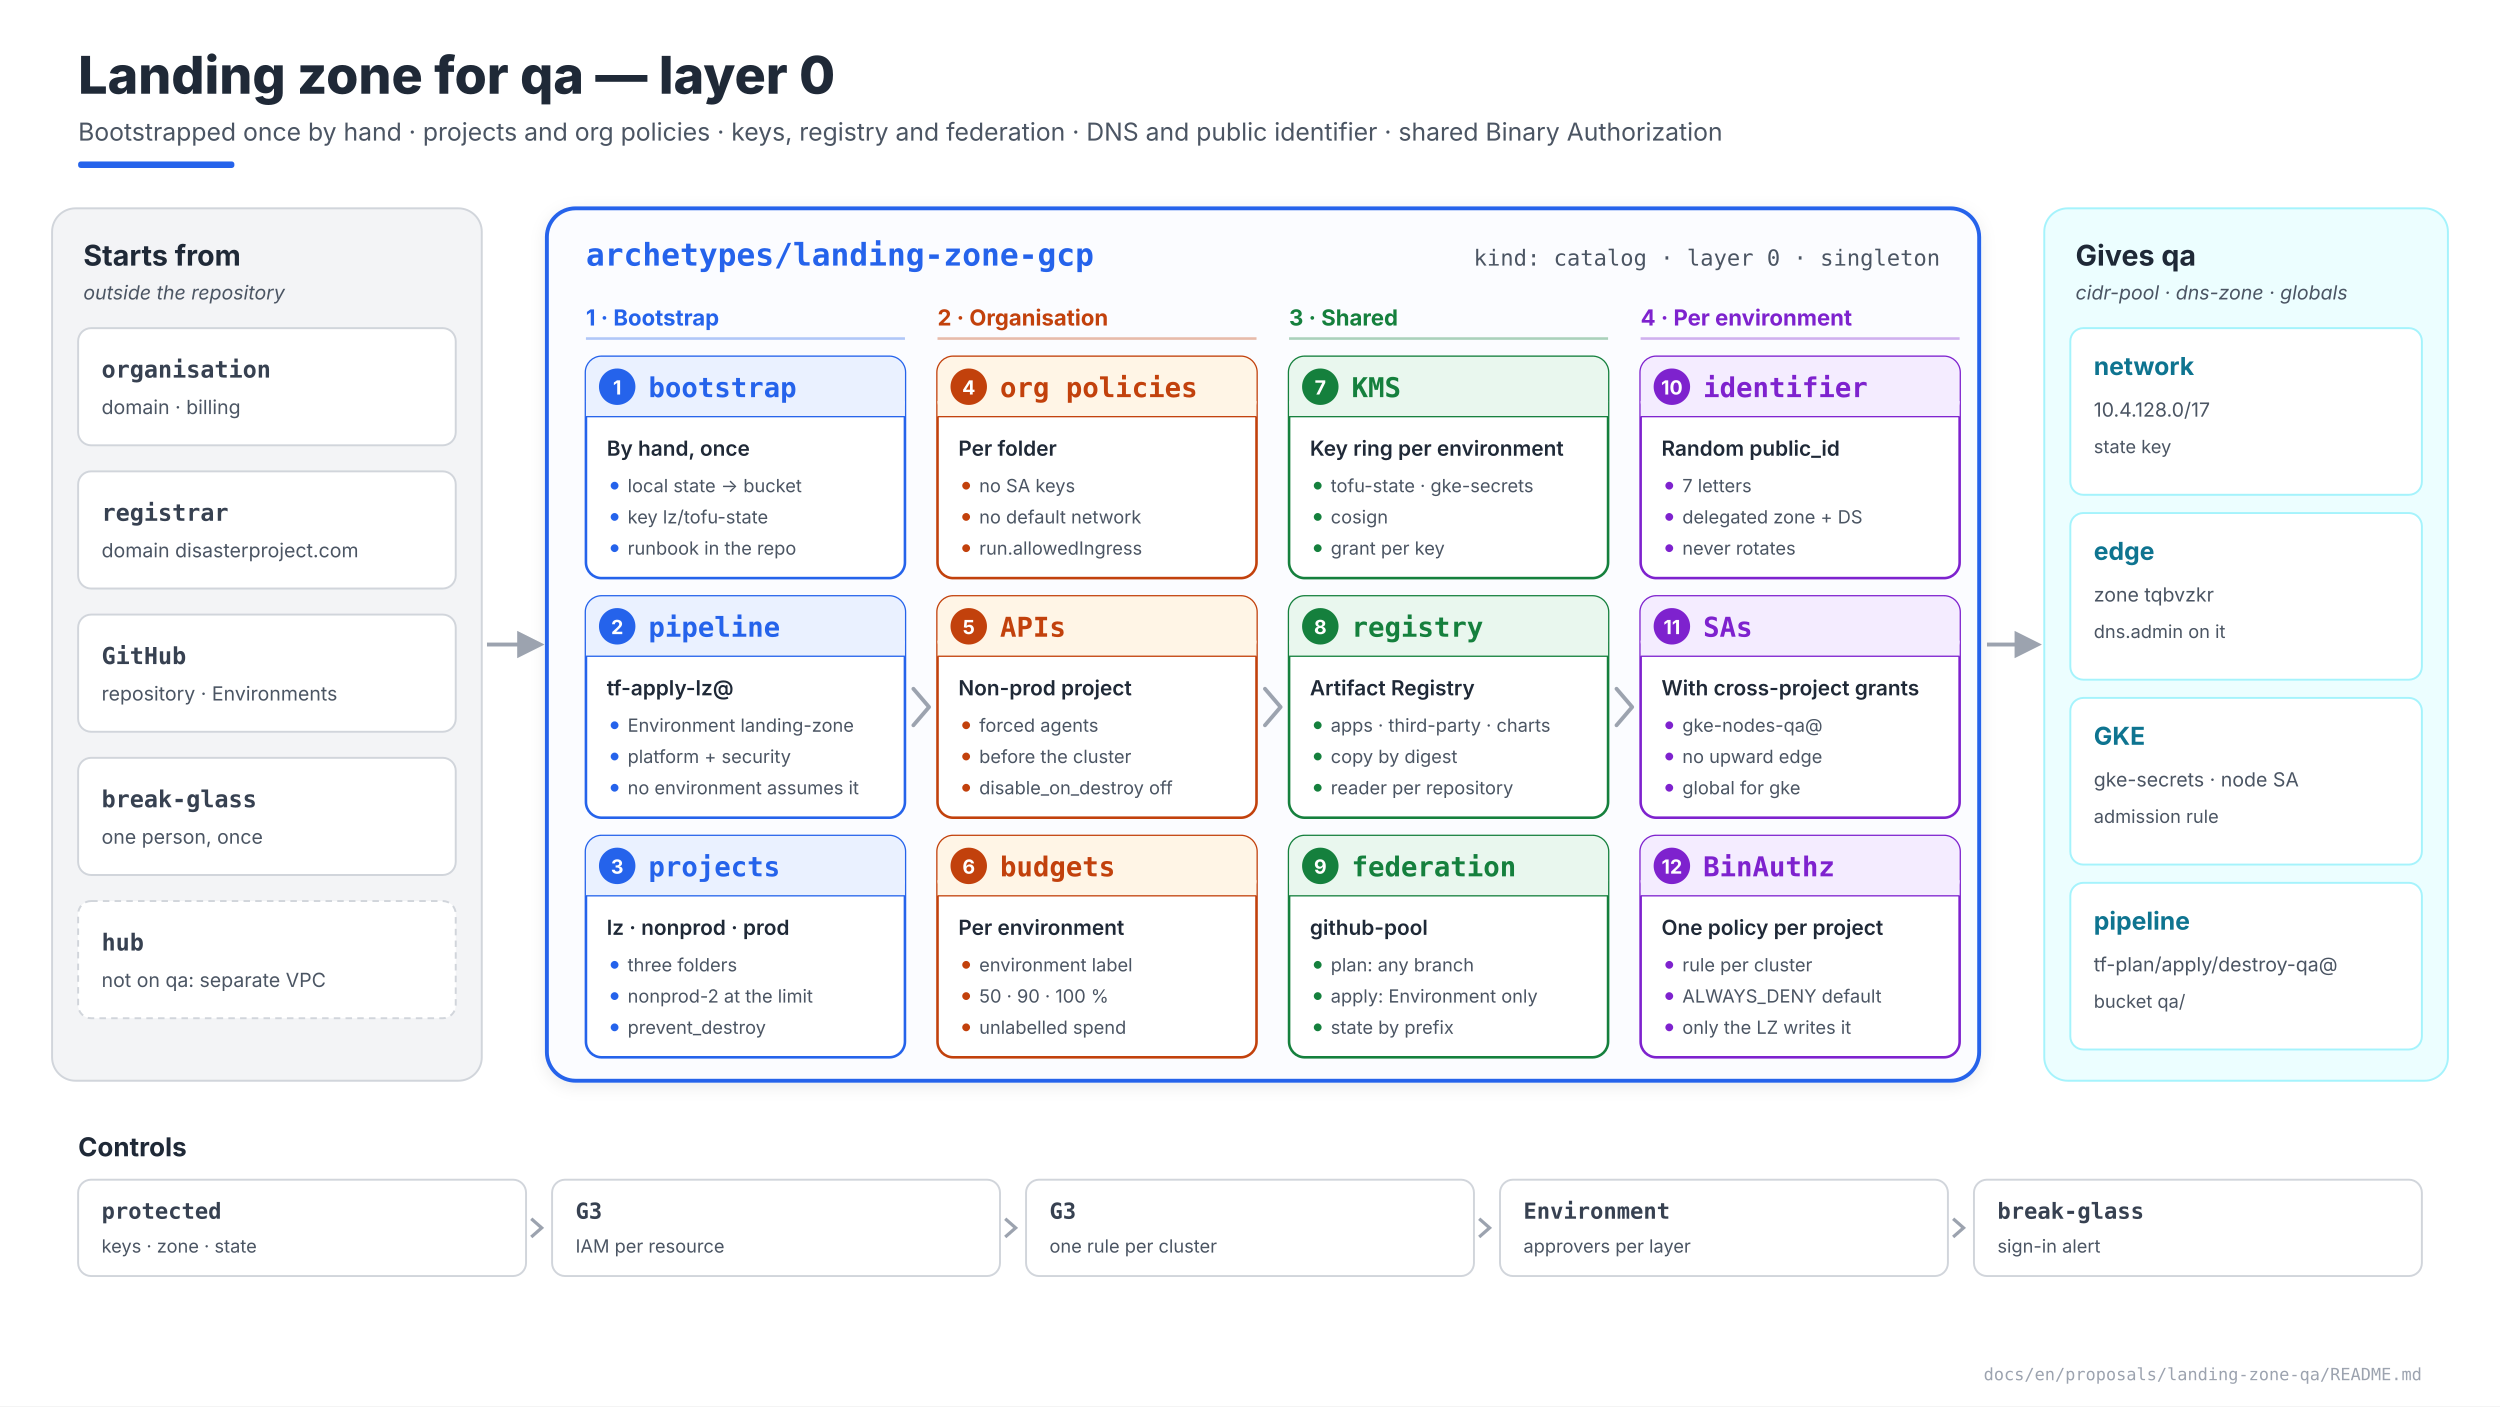
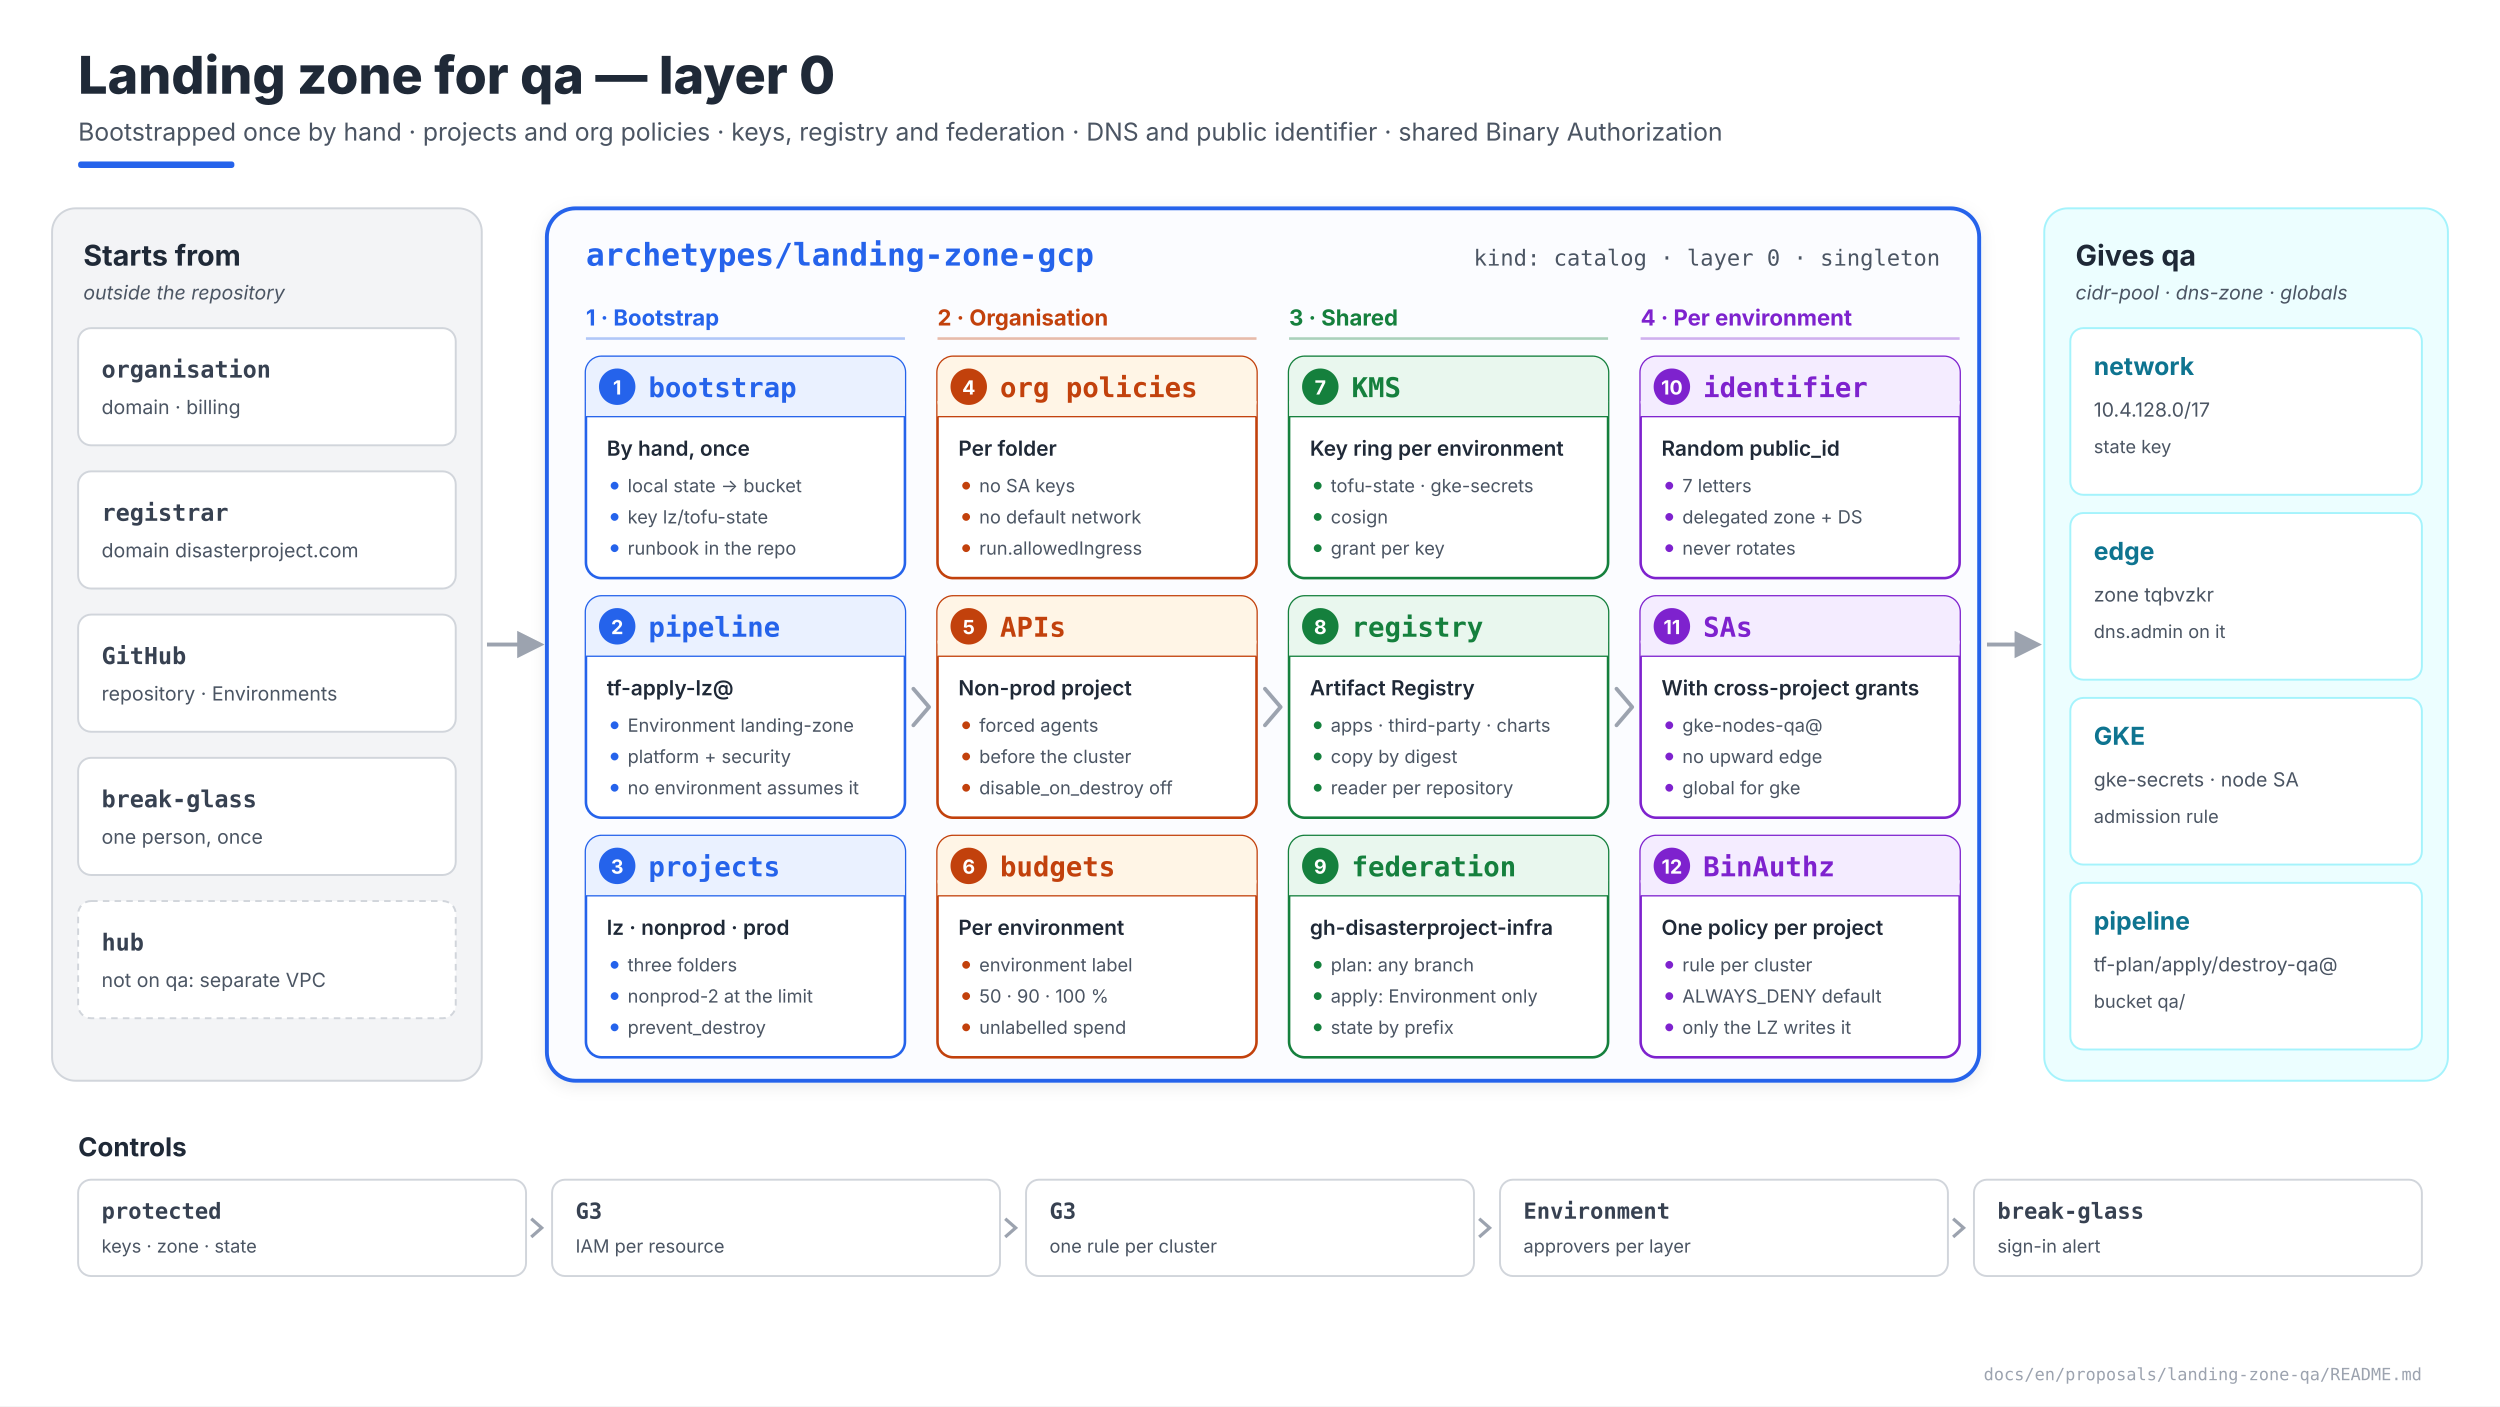
<svg xmlns="http://www.w3.org/2000/svg" viewBox="0 0 1920 1080" width="1920" height="1080" role="img" aria-label="Landing zone for qa: blocks">
  <defs>
    <marker id="ah" viewBox="0 0 10 10" refX="8" refY="5" markerWidth="7" markerHeight="7" orient="auto-start-reverse">
      <path d="M0,0 L10,5 L0,10 z" fill="#9ca3af" />
    </marker>
    <filter id="sh" x="-5%" y="-5%" width="110%" height="115%">
      <feDropShadow dx="0" dy="3" stdDeviation="6" flood-color="#111827" flood-opacity="0.08" />
    </filter>
  </defs>
  <rect width="1920" height="1080" fill="#ffffff" />
  <text x="60" y="72" font-family="'Inter','Segoe UI','Helvetica Neue',Arial,sans-serif" font-size="40" font-weight="800" fill="#1f2937" text-anchor="start">Landing zone for qa — layer 0</text>
  <text x="60" y="108" font-family="'Inter','Segoe UI','Helvetica Neue',Arial,sans-serif" font-size="19" font-weight="400" fill="#4b5563" text-anchor="start">Bootstrapped once by hand · projects and org policies · keys, registry and federation · DNS and public identifier · shared Binary Authorization</text>
  <rect x="60" y="124" width="120" height="5" rx="2" fill="#2563eb" />
  <rect x="40" y="160" width="330" height="670" rx="18" fill="#f3f4f6" stroke="#d1d5db" stroke-width="1.5" />
  <text x="64" y="204" font-family="'Inter','Segoe UI','Helvetica Neue',Arial,sans-serif" font-size="22" font-weight="700" fill="#1f2937" text-anchor="start">Starts from</text>
  <text x="64" y="230" font-family="'Inter','Segoe UI','Helvetica Neue',Arial,sans-serif" font-size="15" font-weight="400" fill="#4b5563" text-anchor="start" font-style="italic">outside the repository</text>
  <rect x="60" y="252" width="290" height="90" rx="10" fill="#ffffff" stroke="#d1d5db" stroke-width="1.5" />
  <text x="78" y="290" font-family="'JetBrains Mono','SFMono-Regular',Consolas,monospace" font-size="18" font-weight="700" fill="#374151" text-anchor="start">organisation</text>
  <text x="78" y="318" font-family="'Inter','Segoe UI','Helvetica Neue',Arial,sans-serif" font-size="15" font-weight="400" fill="#4b5563" text-anchor="start">domain · billing</text>
  <rect x="60" y="362" width="290" height="90" rx="10" fill="#ffffff" stroke="#d1d5db" stroke-width="1.5" />
  <text x="78" y="400" font-family="'JetBrains Mono','SFMono-Regular',Consolas,monospace" font-size="18" font-weight="700" fill="#374151" text-anchor="start">registrar</text>
  <text x="78" y="428" font-family="'Inter','Segoe UI','Helvetica Neue',Arial,sans-serif" font-size="15" font-weight="400" fill="#4b5563" text-anchor="start">domain disasterproject.com</text>
  <rect x="60" y="472" width="290" height="90" rx="10" fill="#ffffff" stroke="#d1d5db" stroke-width="1.5" />
  <text x="78" y="510" font-family="'JetBrains Mono','SFMono-Regular',Consolas,monospace" font-size="18" font-weight="700" fill="#374151" text-anchor="start">GitHub</text>
  <text x="78" y="538" font-family="'Inter','Segoe UI','Helvetica Neue',Arial,sans-serif" font-size="15" font-weight="400" fill="#4b5563" text-anchor="start">repository · Environments</text>
  <rect x="60" y="582" width="290" height="90" rx="10" fill="#ffffff" stroke="#d1d5db" stroke-width="1.5" />
  <text x="78" y="620" font-family="'JetBrains Mono','SFMono-Regular',Consolas,monospace" font-size="18" font-weight="700" fill="#374151" text-anchor="start">break-glass</text>
  <text x="78" y="648" font-family="'Inter','Segoe UI','Helvetica Neue',Arial,sans-serif" font-size="15" font-weight="400" fill="#4b5563" text-anchor="start">one person, once</text>
  <rect x="60" y="692" width="290" height="90" rx="10" fill="#ffffff" stroke="#d1d5db" stroke-width="1.5" stroke-dasharray="5 4" />
  <text x="78" y="730" font-family="'JetBrains Mono','SFMono-Regular',Consolas,monospace" font-size="18" font-weight="700" fill="#374151" text-anchor="start">hub</text>
  <text x="78" y="758" font-family="'Inter','Segoe UI','Helvetica Neue',Arial,sans-serif" font-size="15" font-weight="400" fill="#4b5563" text-anchor="start">not on qa: separate VPC</text>
  <g filter="url(#sh)">
    <rect x="420" y="160" width="1100" height="670" rx="22" fill="#fbfcff" stroke="#2563eb" stroke-width="3" />
  </g>
  <text x="450" y="204" font-family="'JetBrains Mono','SFMono-Regular',Consolas,monospace" font-size="24" font-weight="800" fill="#2563eb" text-anchor="start">archetypes/landing-zone-gcp</text>
  <text x="1490" y="204" font-family="'JetBrains Mono','SFMono-Regular',Consolas,monospace" font-size="17" font-weight="500" fill="#4b5563" text-anchor="end">kind: catalog · layer 0 · singleton</text>
  <text x="450" y="250" font-family="'Inter','Segoe UI','Helvetica Neue',Arial,sans-serif" font-size="17" font-weight="700" fill="#2563eb" text-anchor="start">1 · Bootstrap</text>
  <line x1="450" y1="260" x2="695" y2="260" stroke="#2563eb" stroke-width="2" opacity="0.35" />
  <text x="720" y="250" font-family="'Inter','Segoe UI','Helvetica Neue',Arial,sans-serif" font-size="17" font-weight="700" fill="#c2410c" text-anchor="start">2 · Organisation</text>
  <line x1="720" y1="260" x2="965" y2="260" stroke="#c2410c" stroke-width="2" opacity="0.35" />
  <text x="990" y="250" font-family="'Inter','Segoe UI','Helvetica Neue',Arial,sans-serif" font-size="17" font-weight="700" fill="#15803d" text-anchor="start">3 · Shared</text>
  <line x1="990" y1="260" x2="1235" y2="260" stroke="#15803d" stroke-width="2" opacity="0.35" />
  <text x="1260" y="250" font-family="'Inter','Segoe UI','Helvetica Neue',Arial,sans-serif" font-size="17" font-weight="700" fill="#7e22ce" text-anchor="start">4 · Per environment</text>
  <line x1="1260" y1="260" x2="1505" y2="260" stroke="#7e22ce" stroke-width="2" opacity="0.35" />
  <rect x="450" y="274" width="245" height="170" rx="12" fill="#ffffff" stroke="#2563eb" stroke-width="2" />
  <rect x="450" y="274" width="245" height="46" rx="12" fill="#eaf1ff" />
  <rect x="450" y="308" width="245" height="12" fill="#eaf1ff" />
  <line x1="450" y1="320" x2="695" y2="320" stroke="#2563eb" stroke-width="1" />
  <circle cx="474" cy="297" r="14" fill="#2563eb" />
  <text x="474" y="303" font-family="'Inter','Segoe UI','Helvetica Neue',Arial,sans-serif" font-size="15" font-weight="700" fill="#ffffff" text-anchor="middle">1</text>
  <text x="498" y="305" font-family="'JetBrains Mono','SFMono-Regular',Consolas,monospace" font-size="21" font-weight="700" fill="#2563eb" text-anchor="start">bootstrap</text>
  <text x="466" y="350" font-family="'Inter','Segoe UI','Helvetica Neue',Arial,sans-serif" font-size="16" font-weight="600" fill="#1f2937" text-anchor="start">By hand, once</text>
  <circle cx="472" cy="373" r="3" fill="#2563eb" />
  <text x="482" y="378" font-family="'Inter','Segoe UI','Helvetica Neue',Arial,sans-serif" font-size="14" font-weight="400" fill="#4b5563" text-anchor="start">local state → bucket</text>
  <circle cx="472" cy="397" r="3" fill="#2563eb" />
  <text x="482" y="402" font-family="'Inter','Segoe UI','Helvetica Neue',Arial,sans-serif" font-size="14" font-weight="400" fill="#4b5563" text-anchor="start">key lz/tofu-state</text>
  <circle cx="472" cy="421" r="3" fill="#2563eb" />
  <text x="482" y="426" font-family="'Inter','Segoe UI','Helvetica Neue',Arial,sans-serif" font-size="14" font-weight="400" fill="#4b5563" text-anchor="start">runbook in the repo</text>
  <rect x="450" y="458" width="245" height="170" rx="12" fill="#ffffff" stroke="#2563eb" stroke-width="2" />
  <rect x="450" y="458" width="245" height="46" rx="12" fill="#eaf1ff" />
  <rect x="450" y="492" width="245" height="12" fill="#eaf1ff" />
  <line x1="450" y1="504" x2="695" y2="504" stroke="#2563eb" stroke-width="1" />
  <circle cx="474" cy="481" r="14" fill="#2563eb" />
  <text x="474" y="487" font-family="'Inter','Segoe UI','Helvetica Neue',Arial,sans-serif" font-size="15" font-weight="700" fill="#ffffff" text-anchor="middle">2</text>
  <text x="498" y="489" font-family="'JetBrains Mono','SFMono-Regular',Consolas,monospace" font-size="21" font-weight="700" fill="#2563eb" text-anchor="start">pipeline</text>
  <text x="466" y="534" font-family="'Inter','Segoe UI','Helvetica Neue',Arial,sans-serif" font-size="16" font-weight="600" fill="#1f2937" text-anchor="start">tf-apply-lz@</text>
  <circle cx="472" cy="557" r="3" fill="#2563eb" />
  <text x="482" y="562" font-family="'Inter','Segoe UI','Helvetica Neue',Arial,sans-serif" font-size="14" font-weight="400" fill="#4b5563" text-anchor="start">Environment landing-zone</text>
  <circle cx="472" cy="581" r="3" fill="#2563eb" />
  <text x="482" y="586" font-family="'Inter','Segoe UI','Helvetica Neue',Arial,sans-serif" font-size="14" font-weight="400" fill="#4b5563" text-anchor="start">platform + security</text>
  <circle cx="472" cy="605" r="3" fill="#2563eb" />
  <text x="482" y="610" font-family="'Inter','Segoe UI','Helvetica Neue',Arial,sans-serif" font-size="14" font-weight="400" fill="#4b5563" text-anchor="start">no environment assumes it</text>
  <rect x="450" y="642" width="245" height="170" rx="12" fill="#ffffff" stroke="#2563eb" stroke-width="2" />
  <rect x="450" y="642" width="245" height="46" rx="12" fill="#eaf1ff" />
  <rect x="450" y="676" width="245" height="12" fill="#eaf1ff" />
  <line x1="450" y1="688" x2="695" y2="688" stroke="#2563eb" stroke-width="1" />
  <circle cx="474" cy="665" r="14" fill="#2563eb" />
  <text x="474" y="671" font-family="'Inter','Segoe UI','Helvetica Neue',Arial,sans-serif" font-size="15" font-weight="700" fill="#ffffff" text-anchor="middle">3</text>
  <text x="498" y="673" font-family="'JetBrains Mono','SFMono-Regular',Consolas,monospace" font-size="21" font-weight="700" fill="#2563eb" text-anchor="start">projects</text>
  <text x="466" y="718" font-family="'Inter','Segoe UI','Helvetica Neue',Arial,sans-serif" font-size="16" font-weight="600" fill="#1f2937" text-anchor="start">lz · nonprod · prod</text>
  <circle cx="472" cy="741" r="3" fill="#2563eb" />
  <text x="482" y="746" font-family="'Inter','Segoe UI','Helvetica Neue',Arial,sans-serif" font-size="14" font-weight="400" fill="#4b5563" text-anchor="start">three folders</text>
  <circle cx="472" cy="765" r="3" fill="#2563eb" />
  <text x="482" y="770" font-family="'Inter','Segoe UI','Helvetica Neue',Arial,sans-serif" font-size="14" font-weight="400" fill="#4b5563" text-anchor="start">nonprod-2 at the limit</text>
  <circle cx="472" cy="789" r="3" fill="#2563eb" />
  <text x="482" y="794" font-family="'Inter','Segoe UI','Helvetica Neue',Arial,sans-serif" font-size="14" font-weight="400" fill="#4b5563" text-anchor="start">prevent_destroy</text>
  <rect x="720" y="274" width="245" height="170" rx="12" fill="#ffffff" stroke="#c2410c" stroke-width="2" />
  <rect x="720" y="274" width="245" height="46" rx="12" fill="#fff5e6" />
  <rect x="720" y="308" width="245" height="12" fill="#fff5e6" />
  <line x1="720" y1="320" x2="965" y2="320" stroke="#c2410c" stroke-width="1" />
  <circle cx="744" cy="297" r="14" fill="#c2410c" />
  <text x="744" y="303" font-family="'Inter','Segoe UI','Helvetica Neue',Arial,sans-serif" font-size="15" font-weight="700" fill="#ffffff" text-anchor="middle">4</text>
  <text x="768" y="305" font-family="'JetBrains Mono','SFMono-Regular',Consolas,monospace" font-size="21" font-weight="700" fill="#c2410c" text-anchor="start">org policies</text>
  <text x="736" y="350" font-family="'Inter','Segoe UI','Helvetica Neue',Arial,sans-serif" font-size="16" font-weight="600" fill="#1f2937" text-anchor="start">Per folder</text>
  <circle cx="742" cy="373" r="3" fill="#c2410c" />
  <text x="752" y="378" font-family="'Inter','Segoe UI','Helvetica Neue',Arial,sans-serif" font-size="14" font-weight="400" fill="#4b5563" text-anchor="start">no SA keys</text>
  <circle cx="742" cy="397" r="3" fill="#c2410c" />
  <text x="752" y="402" font-family="'Inter','Segoe UI','Helvetica Neue',Arial,sans-serif" font-size="14" font-weight="400" fill="#4b5563" text-anchor="start">no default network</text>
  <circle cx="742" cy="421" r="3" fill="#c2410c" />
  <text x="752" y="426" font-family="'Inter','Segoe UI','Helvetica Neue',Arial,sans-serif" font-size="14" font-weight="400" fill="#4b5563" text-anchor="start">run.allowedIngress</text>
  <rect x="720" y="458" width="245" height="170" rx="12" fill="#ffffff" stroke="#c2410c" stroke-width="2" />
  <rect x="720" y="458" width="245" height="46" rx="12" fill="#fff5e6" />
  <rect x="720" y="492" width="245" height="12" fill="#fff5e6" />
  <line x1="720" y1="504" x2="965" y2="504" stroke="#c2410c" stroke-width="1" />
  <circle cx="744" cy="481" r="14" fill="#c2410c" />
  <text x="744" y="487" font-family="'Inter','Segoe UI','Helvetica Neue',Arial,sans-serif" font-size="15" font-weight="700" fill="#ffffff" text-anchor="middle">5</text>
  <text x="768" y="489" font-family="'JetBrains Mono','SFMono-Regular',Consolas,monospace" font-size="21" font-weight="700" fill="#c2410c" text-anchor="start">APIs</text>
  <text x="736" y="534" font-family="'Inter','Segoe UI','Helvetica Neue',Arial,sans-serif" font-size="16" font-weight="600" fill="#1f2937" text-anchor="start">Non-prod project</text>
  <circle cx="742" cy="557" r="3" fill="#c2410c" />
  <text x="752" y="562" font-family="'Inter','Segoe UI','Helvetica Neue',Arial,sans-serif" font-size="14" font-weight="400" fill="#4b5563" text-anchor="start">forced agents</text>
  <circle cx="742" cy="581" r="3" fill="#c2410c" />
  <text x="752" y="586" font-family="'Inter','Segoe UI','Helvetica Neue',Arial,sans-serif" font-size="14" font-weight="400" fill="#4b5563" text-anchor="start">before the cluster</text>
  <circle cx="742" cy="605" r="3" fill="#c2410c" />
  <text x="752" y="610" font-family="'Inter','Segoe UI','Helvetica Neue',Arial,sans-serif" font-size="14" font-weight="400" fill="#4b5563" text-anchor="start">disable_on_destroy off</text>
  <rect x="720" y="642" width="245" height="170" rx="12" fill="#ffffff" stroke="#c2410c" stroke-width="2" />
  <rect x="720" y="642" width="245" height="46" rx="12" fill="#fff5e6" />
  <rect x="720" y="676" width="245" height="12" fill="#fff5e6" />
  <line x1="720" y1="688" x2="965" y2="688" stroke="#c2410c" stroke-width="1" />
  <circle cx="744" cy="665" r="14" fill="#c2410c" />
  <text x="744" y="671" font-family="'Inter','Segoe UI','Helvetica Neue',Arial,sans-serif" font-size="15" font-weight="700" fill="#ffffff" text-anchor="middle">6</text>
  <text x="768" y="673" font-family="'JetBrains Mono','SFMono-Regular',Consolas,monospace" font-size="21" font-weight="700" fill="#c2410c" text-anchor="start">budgets</text>
  <text x="736" y="718" font-family="'Inter','Segoe UI','Helvetica Neue',Arial,sans-serif" font-size="16" font-weight="600" fill="#1f2937" text-anchor="start">Per environment</text>
  <circle cx="742" cy="741" r="3" fill="#c2410c" />
  <text x="752" y="746" font-family="'Inter','Segoe UI','Helvetica Neue',Arial,sans-serif" font-size="14" font-weight="400" fill="#4b5563" text-anchor="start">environment label</text>
  <circle cx="742" cy="765" r="3" fill="#c2410c" />
  <text x="752" y="770" font-family="'Inter','Segoe UI','Helvetica Neue',Arial,sans-serif" font-size="14" font-weight="400" fill="#4b5563" text-anchor="start">50 · 90 · 100 %</text>
  <circle cx="742" cy="789" r="3" fill="#c2410c" />
  <text x="752" y="794" font-family="'Inter','Segoe UI','Helvetica Neue',Arial,sans-serif" font-size="14" font-weight="400" fill="#4b5563" text-anchor="start">unlabelled spend</text>
  <rect x="990" y="274" width="245" height="170" rx="12" fill="#ffffff" stroke="#15803d" stroke-width="2" />
  <rect x="990" y="274" width="245" height="46" rx="12" fill="#e9f7ee" />
  <rect x="990" y="308" width="245" height="12" fill="#e9f7ee" />
  <line x1="990" y1="320" x2="1235" y2="320" stroke="#15803d" stroke-width="1" />
  <circle cx="1014" cy="297" r="14" fill="#15803d" />
  <text x="1014" y="303" font-family="'Inter','Segoe UI','Helvetica Neue',Arial,sans-serif" font-size="15" font-weight="700" fill="#ffffff" text-anchor="middle">7</text>
  <text x="1038" y="305" font-family="'JetBrains Mono','SFMono-Regular',Consolas,monospace" font-size="21" font-weight="700" fill="#15803d" text-anchor="start">KMS</text>
  <text x="1006" y="350" font-family="'Inter','Segoe UI','Helvetica Neue',Arial,sans-serif" font-size="16" font-weight="600" fill="#1f2937" text-anchor="start">Key ring per environment</text>
  <circle cx="1012" cy="373" r="3" fill="#15803d" />
  <text x="1022" y="378" font-family="'Inter','Segoe UI','Helvetica Neue',Arial,sans-serif" font-size="14" font-weight="400" fill="#4b5563" text-anchor="start">tofu-state · gke-secrets</text>
  <circle cx="1012" cy="397" r="3" fill="#15803d" />
  <text x="1022" y="402" font-family="'Inter','Segoe UI','Helvetica Neue',Arial,sans-serif" font-size="14" font-weight="400" fill="#4b5563" text-anchor="start">cosign</text>
  <circle cx="1012" cy="421" r="3" fill="#15803d" />
  <text x="1022" y="426" font-family="'Inter','Segoe UI','Helvetica Neue',Arial,sans-serif" font-size="14" font-weight="400" fill="#4b5563" text-anchor="start">grant per key</text>
  <rect x="990" y="458" width="245" height="170" rx="12" fill="#ffffff" stroke="#15803d" stroke-width="2" />
  <rect x="990" y="458" width="245" height="46" rx="12" fill="#e9f7ee" />
  <rect x="990" y="492" width="245" height="12" fill="#e9f7ee" />
  <line x1="990" y1="504" x2="1235" y2="504" stroke="#15803d" stroke-width="1" />
  <circle cx="1014" cy="481" r="14" fill="#15803d" />
  <text x="1014" y="487" font-family="'Inter','Segoe UI','Helvetica Neue',Arial,sans-serif" font-size="15" font-weight="700" fill="#ffffff" text-anchor="middle">8</text>
  <text x="1038" y="489" font-family="'JetBrains Mono','SFMono-Regular',Consolas,monospace" font-size="21" font-weight="700" fill="#15803d" text-anchor="start">registry</text>
  <text x="1006" y="534" font-family="'Inter','Segoe UI','Helvetica Neue',Arial,sans-serif" font-size="16" font-weight="600" fill="#1f2937" text-anchor="start">Artifact Registry</text>
  <circle cx="1012" cy="557" r="3" fill="#15803d" />
  <text x="1022" y="562" font-family="'Inter','Segoe UI','Helvetica Neue',Arial,sans-serif" font-size="14" font-weight="400" fill="#4b5563" text-anchor="start">apps · third-party · charts</text>
  <circle cx="1012" cy="581" r="3" fill="#15803d" />
  <text x="1022" y="586" font-family="'Inter','Segoe UI','Helvetica Neue',Arial,sans-serif" font-size="14" font-weight="400" fill="#4b5563" text-anchor="start">copy by digest</text>
  <circle cx="1012" cy="605" r="3" fill="#15803d" />
  <text x="1022" y="610" font-family="'Inter','Segoe UI','Helvetica Neue',Arial,sans-serif" font-size="14" font-weight="400" fill="#4b5563" text-anchor="start">reader per repository</text>
  <rect x="990" y="642" width="245" height="170" rx="12" fill="#ffffff" stroke="#15803d" stroke-width="2" />
  <rect x="990" y="642" width="245" height="46" rx="12" fill="#e9f7ee" />
  <rect x="990" y="676" width="245" height="12" fill="#e9f7ee" />
  <line x1="990" y1="688" x2="1235" y2="688" stroke="#15803d" stroke-width="1" />
  <circle cx="1014" cy="665" r="14" fill="#15803d" />
  <text x="1014" y="671" font-family="'Inter','Segoe UI','Helvetica Neue',Arial,sans-serif" font-size="15" font-weight="700" fill="#ffffff" text-anchor="middle">9</text>
  <text x="1038" y="673" font-family="'JetBrains Mono','SFMono-Regular',Consolas,monospace" font-size="21" font-weight="700" fill="#15803d" text-anchor="start">federation</text>
-   <text x="1006" y="718" font-family="'Inter','Segoe UI','Helvetica Neue',Arial,sans-serif" font-size="16" font-weight="600" fill="#1f2937" text-anchor="start">github-pool</text>
+   <text x="1006" y="718" font-family="'Inter','Segoe UI','Helvetica Neue',Arial,sans-serif" font-size="16" font-weight="600" fill="#1f2937" text-anchor="start">gh-disasterproject-infra</text>
  <circle cx="1012" cy="741" r="3" fill="#15803d" />
  <text x="1022" y="746" font-family="'Inter','Segoe UI','Helvetica Neue',Arial,sans-serif" font-size="14" font-weight="400" fill="#4b5563" text-anchor="start">plan: any branch</text>
  <circle cx="1012" cy="765" r="3" fill="#15803d" />
  <text x="1022" y="770" font-family="'Inter','Segoe UI','Helvetica Neue',Arial,sans-serif" font-size="14" font-weight="400" fill="#4b5563" text-anchor="start">apply: Environment only</text>
  <circle cx="1012" cy="789" r="3" fill="#15803d" />
  <text x="1022" y="794" font-family="'Inter','Segoe UI','Helvetica Neue',Arial,sans-serif" font-size="14" font-weight="400" fill="#4b5563" text-anchor="start">state by prefix</text>
  <rect x="1260" y="274" width="245" height="170" rx="12" fill="#ffffff" stroke="#7e22ce" stroke-width="2" />
  <rect x="1260" y="274" width="245" height="46" rx="12" fill="#f4ecff" />
  <rect x="1260" y="308" width="245" height="12" fill="#f4ecff" />
  <line x1="1260" y1="320" x2="1505" y2="320" stroke="#7e22ce" stroke-width="1" />
  <circle cx="1284" cy="297" r="14" fill="#7e22ce" />
  <text x="1284" y="303" font-family="'Inter','Segoe UI','Helvetica Neue',Arial,sans-serif" font-size="15" font-weight="700" fill="#ffffff" text-anchor="middle">10</text>
  <text x="1308" y="305" font-family="'JetBrains Mono','SFMono-Regular',Consolas,monospace" font-size="21" font-weight="700" fill="#7e22ce" text-anchor="start">identifier</text>
  <text x="1276" y="350" font-family="'Inter','Segoe UI','Helvetica Neue',Arial,sans-serif" font-size="16" font-weight="600" fill="#1f2937" text-anchor="start">Random public_id</text>
  <circle cx="1282" cy="373" r="3" fill="#7e22ce" />
  <text x="1292" y="378" font-family="'Inter','Segoe UI','Helvetica Neue',Arial,sans-serif" font-size="14" font-weight="400" fill="#4b5563" text-anchor="start">7 letters</text>
  <circle cx="1282" cy="397" r="3" fill="#7e22ce" />
  <text x="1292" y="402" font-family="'Inter','Segoe UI','Helvetica Neue',Arial,sans-serif" font-size="14" font-weight="400" fill="#4b5563" text-anchor="start">delegated zone + DS</text>
  <circle cx="1282" cy="421" r="3" fill="#7e22ce" />
  <text x="1292" y="426" font-family="'Inter','Segoe UI','Helvetica Neue',Arial,sans-serif" font-size="14" font-weight="400" fill="#4b5563" text-anchor="start">never rotates</text>
  <rect x="1260" y="458" width="245" height="170" rx="12" fill="#ffffff" stroke="#7e22ce" stroke-width="2" />
  <rect x="1260" y="458" width="245" height="46" rx="12" fill="#f4ecff" />
  <rect x="1260" y="492" width="245" height="12" fill="#f4ecff" />
  <line x1="1260" y1="504" x2="1505" y2="504" stroke="#7e22ce" stroke-width="1" />
  <circle cx="1284" cy="481" r="14" fill="#7e22ce" />
  <text x="1284" y="487" font-family="'Inter','Segoe UI','Helvetica Neue',Arial,sans-serif" font-size="15" font-weight="700" fill="#ffffff" text-anchor="middle">11</text>
  <text x="1308" y="489" font-family="'JetBrains Mono','SFMono-Regular',Consolas,monospace" font-size="21" font-weight="700" fill="#7e22ce" text-anchor="start">SAs</text>
  <text x="1276" y="534" font-family="'Inter','Segoe UI','Helvetica Neue',Arial,sans-serif" font-size="16" font-weight="600" fill="#1f2937" text-anchor="start">With cross-project grants</text>
  <circle cx="1282" cy="557" r="3" fill="#7e22ce" />
  <text x="1292" y="562" font-family="'Inter','Segoe UI','Helvetica Neue',Arial,sans-serif" font-size="14" font-weight="400" fill="#4b5563" text-anchor="start">gke-nodes-qa@</text>
  <circle cx="1282" cy="581" r="3" fill="#7e22ce" />
  <text x="1292" y="586" font-family="'Inter','Segoe UI','Helvetica Neue',Arial,sans-serif" font-size="14" font-weight="400" fill="#4b5563" text-anchor="start">no upward edge</text>
  <circle cx="1282" cy="605" r="3" fill="#7e22ce" />
  <text x="1292" y="610" font-family="'Inter','Segoe UI','Helvetica Neue',Arial,sans-serif" font-size="14" font-weight="400" fill="#4b5563" text-anchor="start">global for gke</text>
  <rect x="1260" y="642" width="245" height="170" rx="12" fill="#ffffff" stroke="#7e22ce" stroke-width="2" />
  <rect x="1260" y="642" width="245" height="46" rx="12" fill="#f4ecff" />
  <rect x="1260" y="676" width="245" height="12" fill="#f4ecff" />
  <line x1="1260" y1="688" x2="1505" y2="688" stroke="#7e22ce" stroke-width="1" />
  <circle cx="1284" cy="665" r="14" fill="#7e22ce" />
  <text x="1284" y="671" font-family="'Inter','Segoe UI','Helvetica Neue',Arial,sans-serif" font-size="15" font-weight="700" fill="#ffffff" text-anchor="middle">12</text>
  <text x="1308" y="673" font-family="'JetBrains Mono','SFMono-Regular',Consolas,monospace" font-size="21" font-weight="700" fill="#7e22ce" text-anchor="start">BinAuthz</text>
  <text x="1276" y="718" font-family="'Inter','Segoe UI','Helvetica Neue',Arial,sans-serif" font-size="16" font-weight="600" fill="#1f2937" text-anchor="start">One policy per project</text>
  <circle cx="1282" cy="741" r="3" fill="#7e22ce" />
  <text x="1292" y="746" font-family="'Inter','Segoe UI','Helvetica Neue',Arial,sans-serif" font-size="14" font-weight="400" fill="#4b5563" text-anchor="start">rule per cluster</text>
  <circle cx="1282" cy="765" r="3" fill="#7e22ce" />
  <text x="1292" y="770" font-family="'Inter','Segoe UI','Helvetica Neue',Arial,sans-serif" font-size="14" font-weight="400" fill="#4b5563" text-anchor="start">ALWAYS_DENY default</text>
  <circle cx="1282" cy="789" r="3" fill="#7e22ce" />
  <text x="1292" y="794" font-family="'Inter','Segoe UI','Helvetica Neue',Arial,sans-serif" font-size="14" font-weight="400" fill="#4b5563" text-anchor="start">only the LZ writes it</text>
  <path d="M701.5,529.0 L713.5,543.0 L701.5,557.0" fill="none" stroke="#9ca3af" stroke-width="3" stroke-linecap="round" stroke-linejoin="round" />
  <path d="M971.5,529.0 L983.5,543.0 L971.5,557.0" fill="none" stroke="#9ca3af" stroke-width="3" stroke-linecap="round" stroke-linejoin="round" />
  <path d="M1241.5,529.0 L1253.5,543.0 L1241.5,557.0" fill="none" stroke="#9ca3af" stroke-width="3" stroke-linecap="round" stroke-linejoin="round" />
  <line x1="374" y1="495.0" x2="414" y2="495.0" stroke="#9ca3af" stroke-width="3" marker-end="url(#ah)" />
  <rect x="1570" y="160" width="310" height="670" rx="18" fill="#ecfeff" stroke="#a5f3fc" stroke-width="1.5" />
  <text x="1594" y="204" font-family="'Inter','Segoe UI','Helvetica Neue',Arial,sans-serif" font-size="22" font-weight="700" fill="#1f2937" text-anchor="start">Gives qa</text>
  <text x="1594" y="230" font-family="'Inter','Segoe UI','Helvetica Neue',Arial,sans-serif" font-size="15" font-weight="400" fill="#4b5563" text-anchor="start" font-style="italic">cidr-pool · dns-zone · globals</text>
  <rect x="1590" y="252" width="270" height="128" rx="10" fill="#ffffff" stroke="#a5f3fc" stroke-width="1.5" />
  <text x="1608" y="288" font-family="'Inter','Segoe UI','Helvetica Neue',Arial,sans-serif" font-size="19" font-weight="700" fill="#0e7490" text-anchor="start">network</text>
  <text x="1608" y="320" font-family="'Inter','Segoe UI','Helvetica Neue',Arial,sans-serif" font-size="15" font-weight="400" fill="#4b5563" text-anchor="start">10.4.128.0/17</text>
  <text x="1608" y="348" font-family="'Inter','Segoe UI','Helvetica Neue',Arial,sans-serif" font-size="14" font-weight="400" fill="#4b5563" text-anchor="start">state key</text>
  <rect x="1590" y="394" width="270" height="128" rx="10" fill="#ffffff" stroke="#a5f3fc" stroke-width="1.5" />
  <text x="1608" y="430" font-family="'Inter','Segoe UI','Helvetica Neue',Arial,sans-serif" font-size="19" font-weight="700" fill="#0e7490" text-anchor="start">edge</text>
  <text x="1608" y="462" font-family="'Inter','Segoe UI','Helvetica Neue',Arial,sans-serif" font-size="15" font-weight="400" fill="#4b5563" text-anchor="start">zone tqbvzkr</text>
  <text x="1608" y="490" font-family="'Inter','Segoe UI','Helvetica Neue',Arial,sans-serif" font-size="14" font-weight="400" fill="#4b5563" text-anchor="start">dns.admin on it</text>
  <rect x="1590" y="536" width="270" height="128" rx="10" fill="#ffffff" stroke="#a5f3fc" stroke-width="1.5" />
  <text x="1608" y="572" font-family="'Inter','Segoe UI','Helvetica Neue',Arial,sans-serif" font-size="19" font-weight="700" fill="#0e7490" text-anchor="start">GKE</text>
  <text x="1608" y="604" font-family="'Inter','Segoe UI','Helvetica Neue',Arial,sans-serif" font-size="15" font-weight="400" fill="#4b5563" text-anchor="start">gke-secrets · node SA</text>
  <text x="1608" y="632" font-family="'Inter','Segoe UI','Helvetica Neue',Arial,sans-serif" font-size="14" font-weight="400" fill="#4b5563" text-anchor="start">admission rule</text>
  <rect x="1590" y="678" width="270" height="128" rx="10" fill="#ffffff" stroke="#a5f3fc" stroke-width="1.5" />
  <text x="1608" y="714" font-family="'Inter','Segoe UI','Helvetica Neue',Arial,sans-serif" font-size="19" font-weight="700" fill="#0e7490" text-anchor="start">pipeline</text>
  <text x="1608" y="746" font-family="'Inter','Segoe UI','Helvetica Neue',Arial,sans-serif" font-size="15" font-weight="400" fill="#4b5563" text-anchor="start">tf-plan/apply/destroy-qa@</text>
  <text x="1608" y="774" font-family="'Inter','Segoe UI','Helvetica Neue',Arial,sans-serif" font-size="14" font-weight="400" fill="#4b5563" text-anchor="start">bucket qa/</text>
  <line x1="1526" y1="495.0" x2="1564" y2="495.0" stroke="#9ca3af" stroke-width="3" marker-end="url(#ah)" />
  <text x="60" y="888" font-family="'Inter','Segoe UI','Helvetica Neue',Arial,sans-serif" font-size="20" font-weight="700" fill="#1f2937" text-anchor="start">Controls</text>
  <rect x="60" y="906" width="344" height="74" rx="10" fill="#ffffff" stroke="#d1d5db" stroke-width="1.5" />
  <text x="78" y="936" font-family="'JetBrains Mono','SFMono-Regular',Consolas,monospace" font-size="17" font-weight="700" fill="#374151" text-anchor="start">protected</text>
  <text x="78" y="962" font-family="'Inter','Segoe UI','Helvetica Neue',Arial,sans-serif" font-size="14" font-weight="400" fill="#4b5563" text-anchor="start">keys · zone · state</text>
  <path d="M408,936 l8,7 l-8,7" fill="none" stroke="#9ca3af" stroke-width="2.5" />
  <rect x="424" y="906" width="344" height="74" rx="10" fill="#ffffff" stroke="#d1d5db" stroke-width="1.5" />
  <text x="442" y="936" font-family="'JetBrains Mono','SFMono-Regular',Consolas,monospace" font-size="17" font-weight="700" fill="#374151" text-anchor="start">G3</text>
  <text x="442" y="962" font-family="'Inter','Segoe UI','Helvetica Neue',Arial,sans-serif" font-size="14" font-weight="400" fill="#4b5563" text-anchor="start">IAM per resource</text>
  <path d="M772,936 l8,7 l-8,7" fill="none" stroke="#9ca3af" stroke-width="2.5" />
  <rect x="788" y="906" width="344" height="74" rx="10" fill="#ffffff" stroke="#d1d5db" stroke-width="1.5" />
  <text x="806" y="936" font-family="'JetBrains Mono','SFMono-Regular',Consolas,monospace" font-size="17" font-weight="700" fill="#374151" text-anchor="start">G3</text>
  <text x="806" y="962" font-family="'Inter','Segoe UI','Helvetica Neue',Arial,sans-serif" font-size="14" font-weight="400" fill="#4b5563" text-anchor="start">one rule per cluster</text>
  <path d="M1136,936 l8,7 l-8,7" fill="none" stroke="#9ca3af" stroke-width="2.5" />
  <rect x="1152" y="906" width="344" height="74" rx="10" fill="#ffffff" stroke="#d1d5db" stroke-width="1.5" />
  <text x="1170" y="936" font-family="'JetBrains Mono','SFMono-Regular',Consolas,monospace" font-size="17" font-weight="700" fill="#374151" text-anchor="start">Environment</text>
  <text x="1170" y="962" font-family="'Inter','Segoe UI','Helvetica Neue',Arial,sans-serif" font-size="14" font-weight="400" fill="#4b5563" text-anchor="start">approvers per layer</text>
  <path d="M1500,936 l8,7 l-8,7" fill="none" stroke="#9ca3af" stroke-width="2.5" />
  <rect x="1516" y="906" width="344" height="74" rx="10" fill="#ffffff" stroke="#d1d5db" stroke-width="1.5" />
  <text x="1534" y="936" font-family="'JetBrains Mono','SFMono-Regular',Consolas,monospace" font-size="17" font-weight="700" fill="#374151" text-anchor="start">break-glass</text>
  <text x="1534" y="962" font-family="'Inter','Segoe UI','Helvetica Neue',Arial,sans-serif" font-size="14" font-weight="400" fill="#4b5563" text-anchor="start">sign-in alert</text>
  <text x="1860" y="1060" font-family="'JetBrains Mono','SFMono-Regular',Consolas,monospace" font-size="13" font-weight="400" fill="#9ca3af" text-anchor="end">docs/en/proposals/landing-zone-qa/README.md</text>
</svg>
